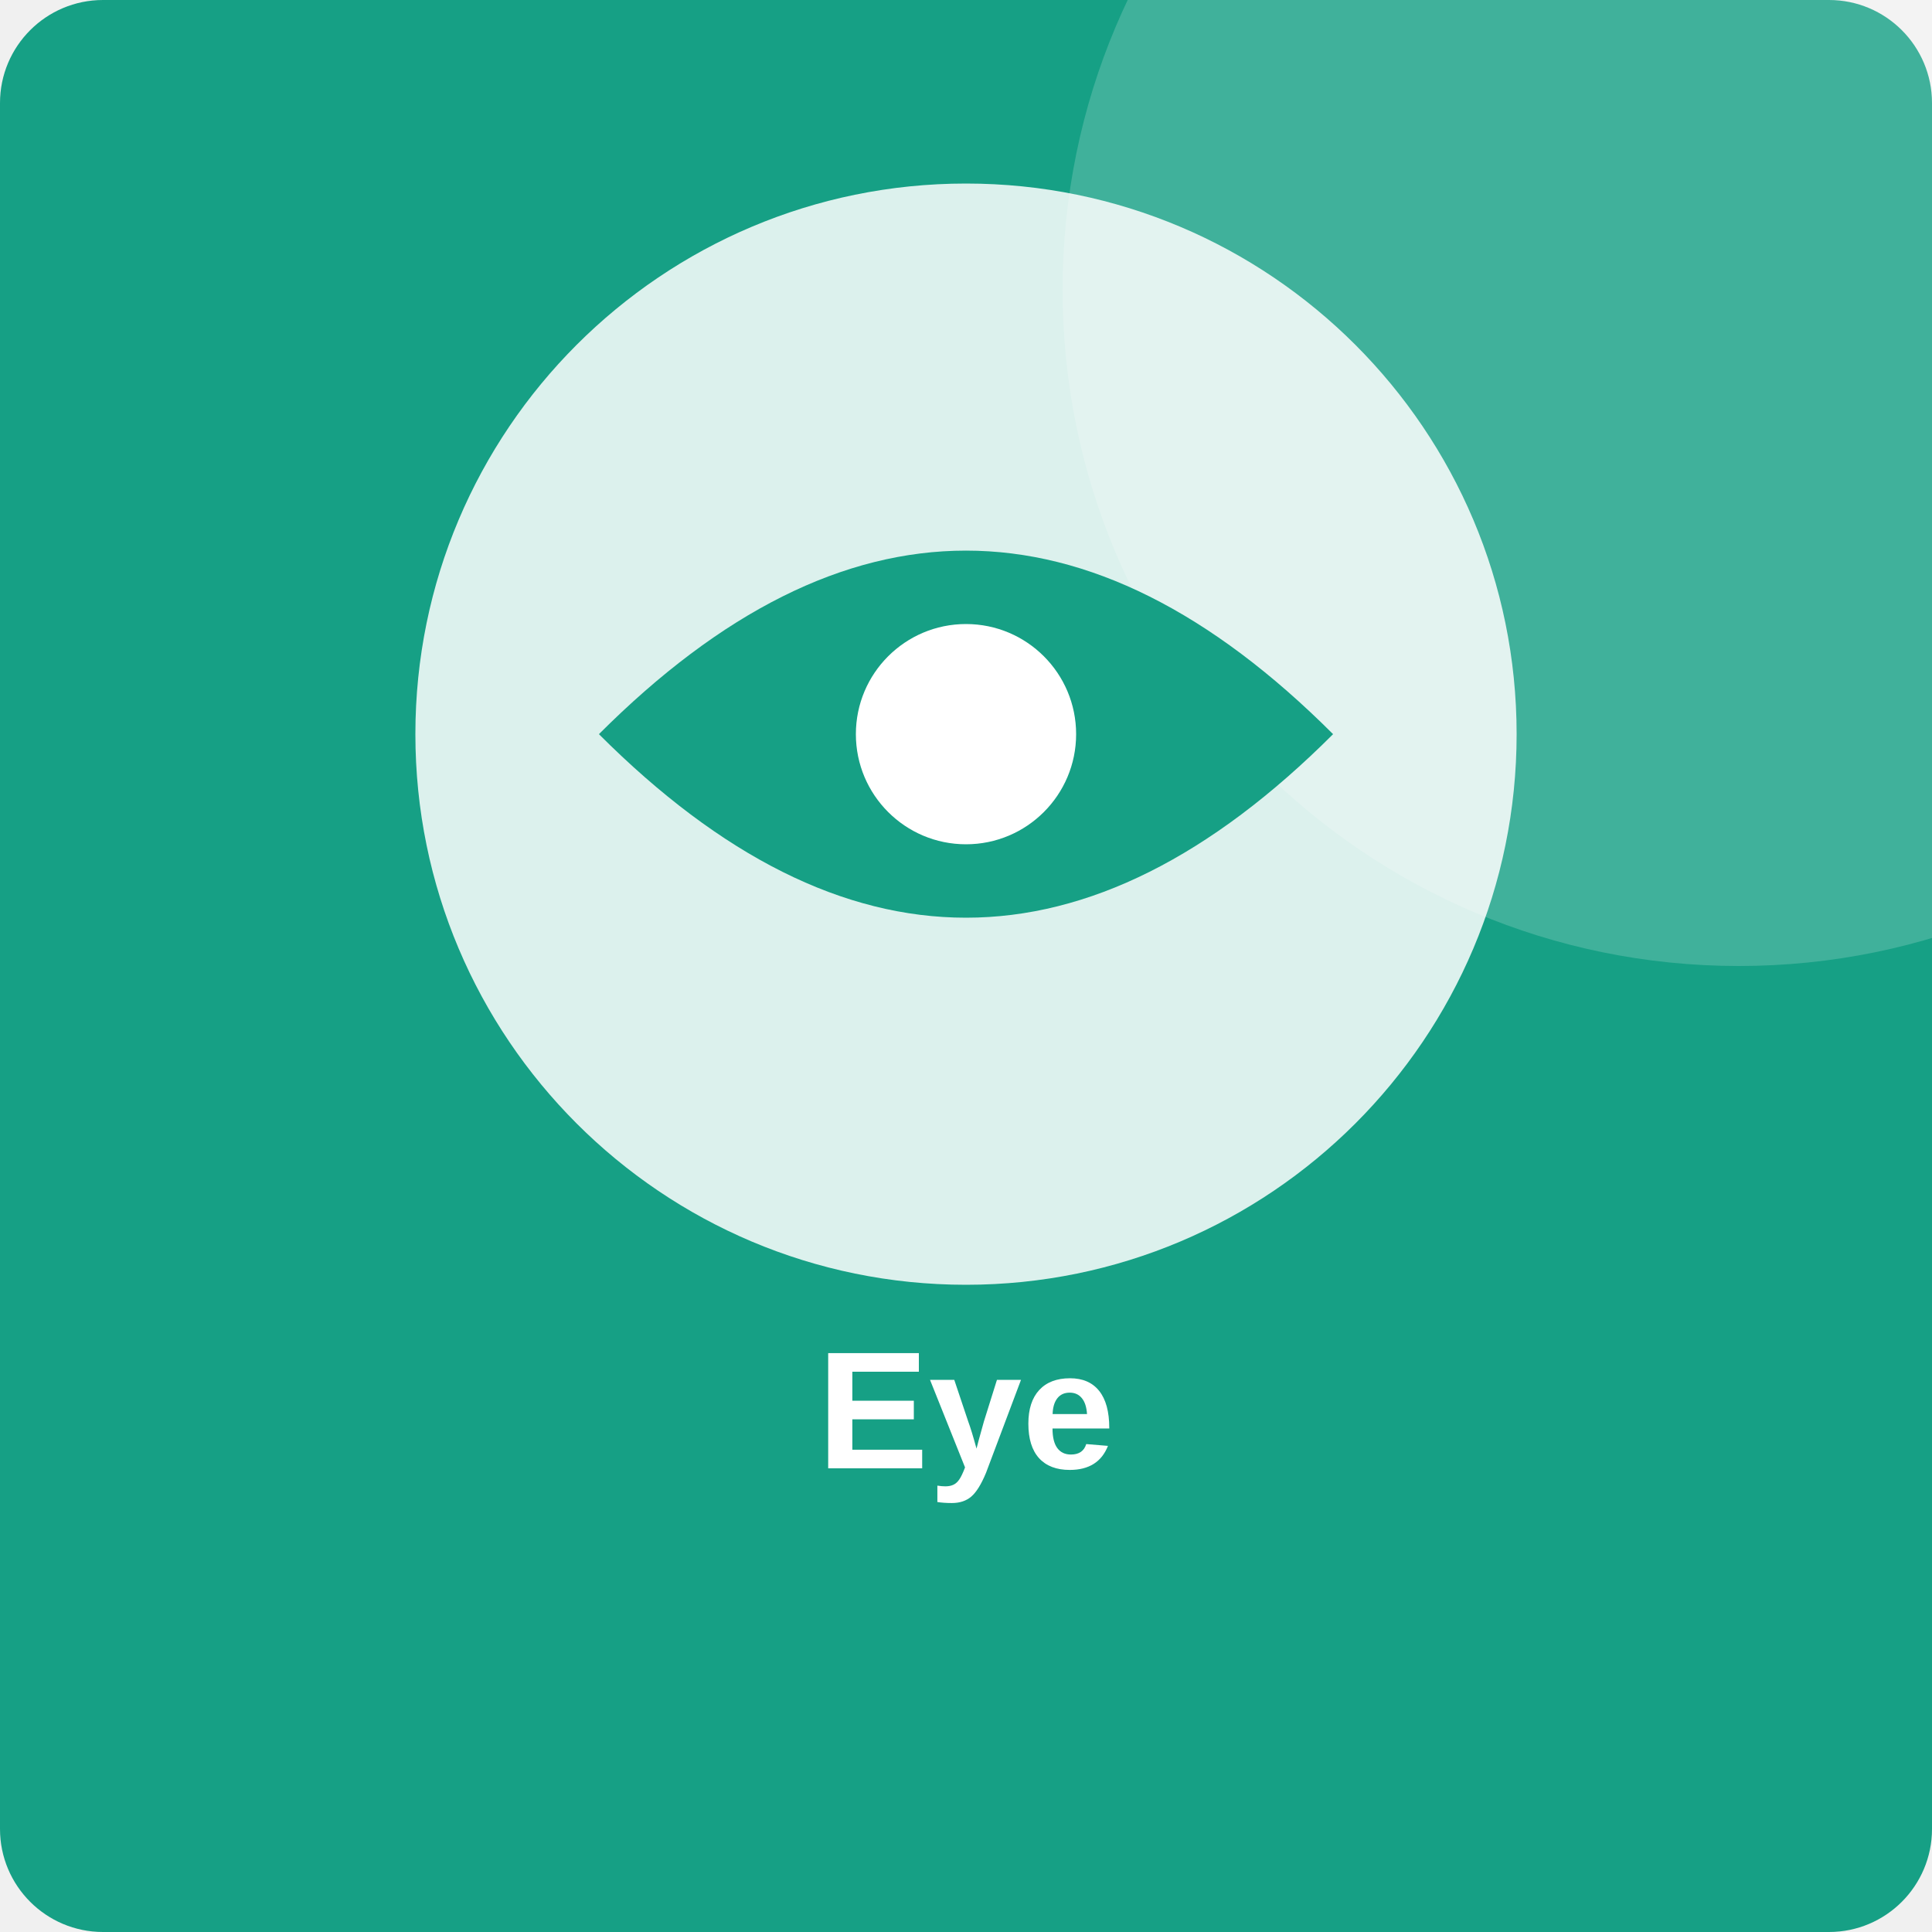
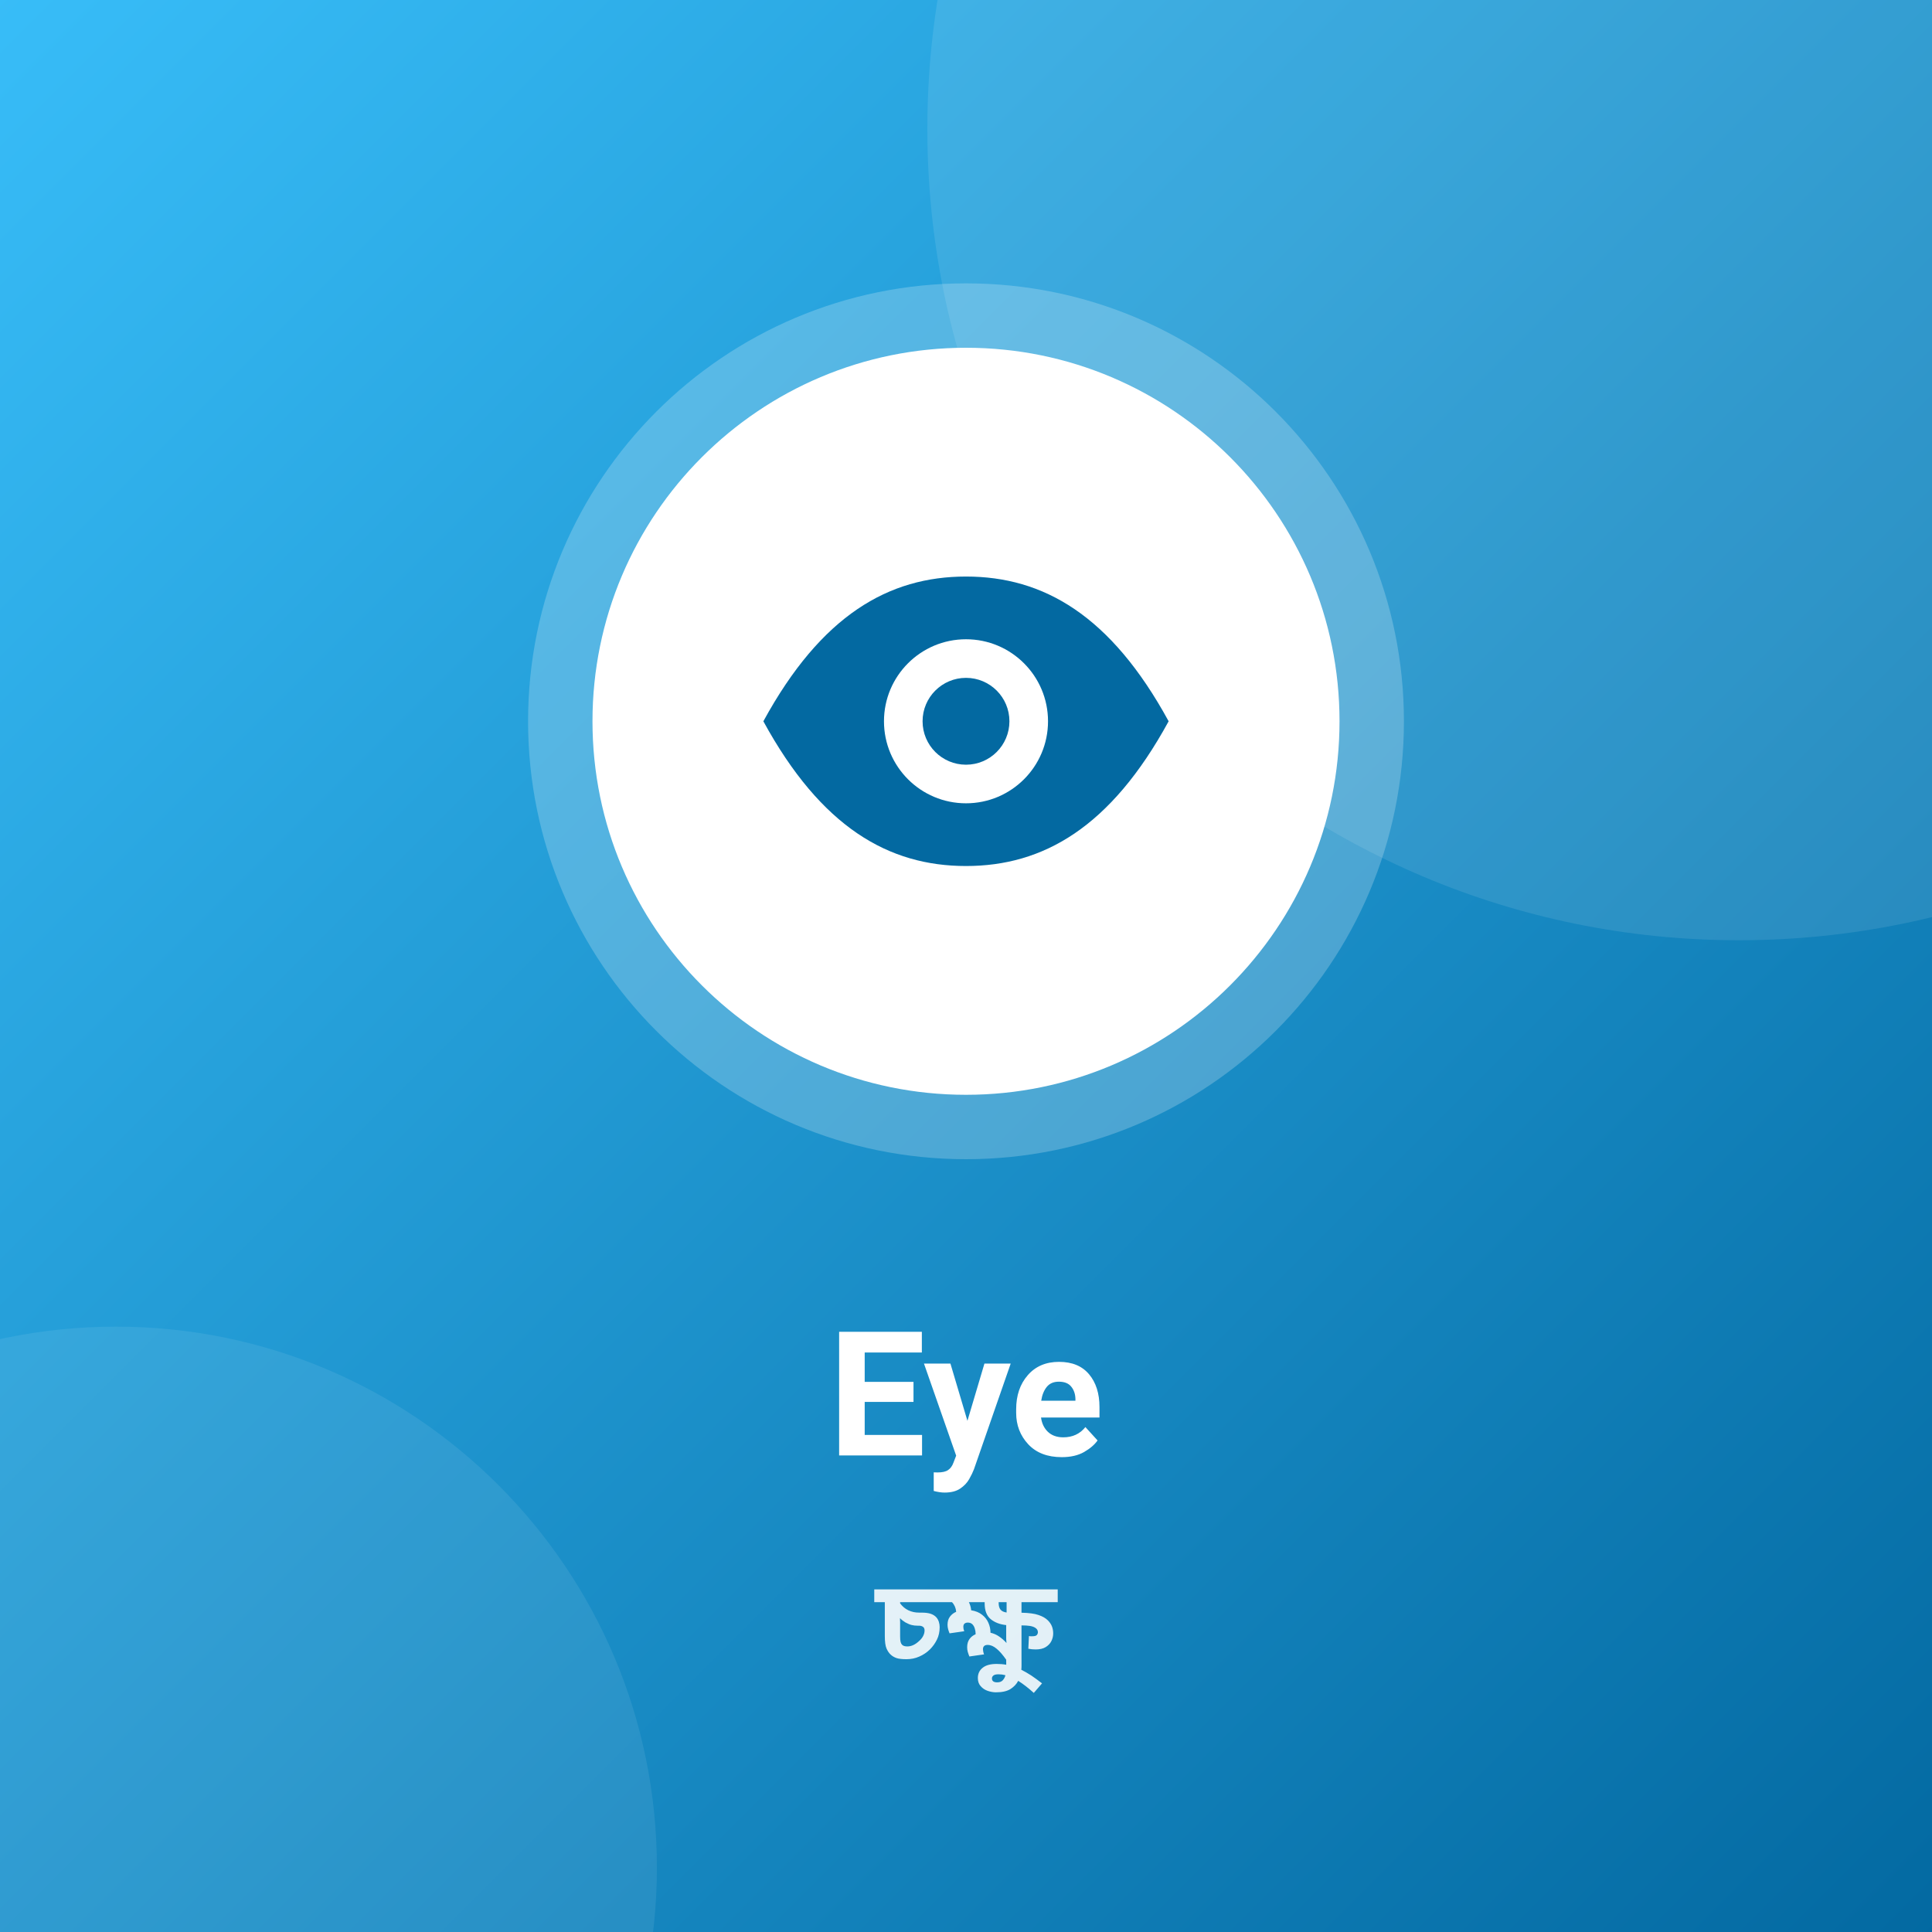
<svg xmlns="http://www.w3.org/2000/svg" width="300" height="300" viewBox="0 0 300 300">
-   <rect width="300" height="300" rx="16" fill="#16A085" />
-   <circle cx="270" cy="45" r="105" fill="#fff" opacity=".18" />
-   <circle cx="150" cy="114" r="85.5" fill="#fff" opacity=".85" />
-   <path d="M93 114Q150 57 207 114Q150 171 93 114z" fill="#16A085" />
-   <circle cx="150" cy="114" r="17.1" fill="#fff" />
-   <text x="150" y="228" font-family="Arial,Helvetica,sans-serif" font-size="26" font-weight="700" fill="#fff" text-anchor="middle">Eye</text>
+   <defs>
+     <linearGradient id="g" x1="0" y1="0" x2="1" y2="1">
+       <stop offset="0" stop-color="#38BDF8" />
+       <stop offset="1" stop-color="#0369A1" />
+     </linearGradient>
+   </defs>
+   <rect width="300" height="300" fill="url(#g)" />
+   <circle cx="270" cy="20" r="126" fill="#fff" opacity=".10" />
+   <circle cx="18" cy="290" r="84" fill="#fff" opacity=".08" />
+   <circle cx="150" cy="112" r="68" fill="#fff" opacity=".22" />
+   <circle cx="150" cy="112" r="58" fill="#fff" />
+   <g transform="translate(114.04 76.04) scale(1.498333)" color="#0369A1">
+     <path d="M3 24C9 13 16 9 24 9s15 4 21 15c-6 11-13 15-21 15S9 35 3 24z" fill="currentColor" />
+     <circle cx="24" cy="24" r="8.5" fill="#fff" />
+     <circle cx="24" cy="24" r="4.5" fill="currentColor" />
+   </g>
+   <text x="150" y="226" font-family="'Segoe UI',Roboto,'Helvetica Neue',Arial,sans-serif" font-size="27" font-weight="700" fill="#fff" text-anchor="middle">Eye</text>
+   <text x="150" y="258" font-family="'Nirmala UI','Noto Sans Bengali','Bangla Sangam MN',Vrinda,sans-serif" font-size="18" font-weight="600" fill="#fff" fill-opacity=".88" text-anchor="middle">চক্ষু</text>
</svg>
